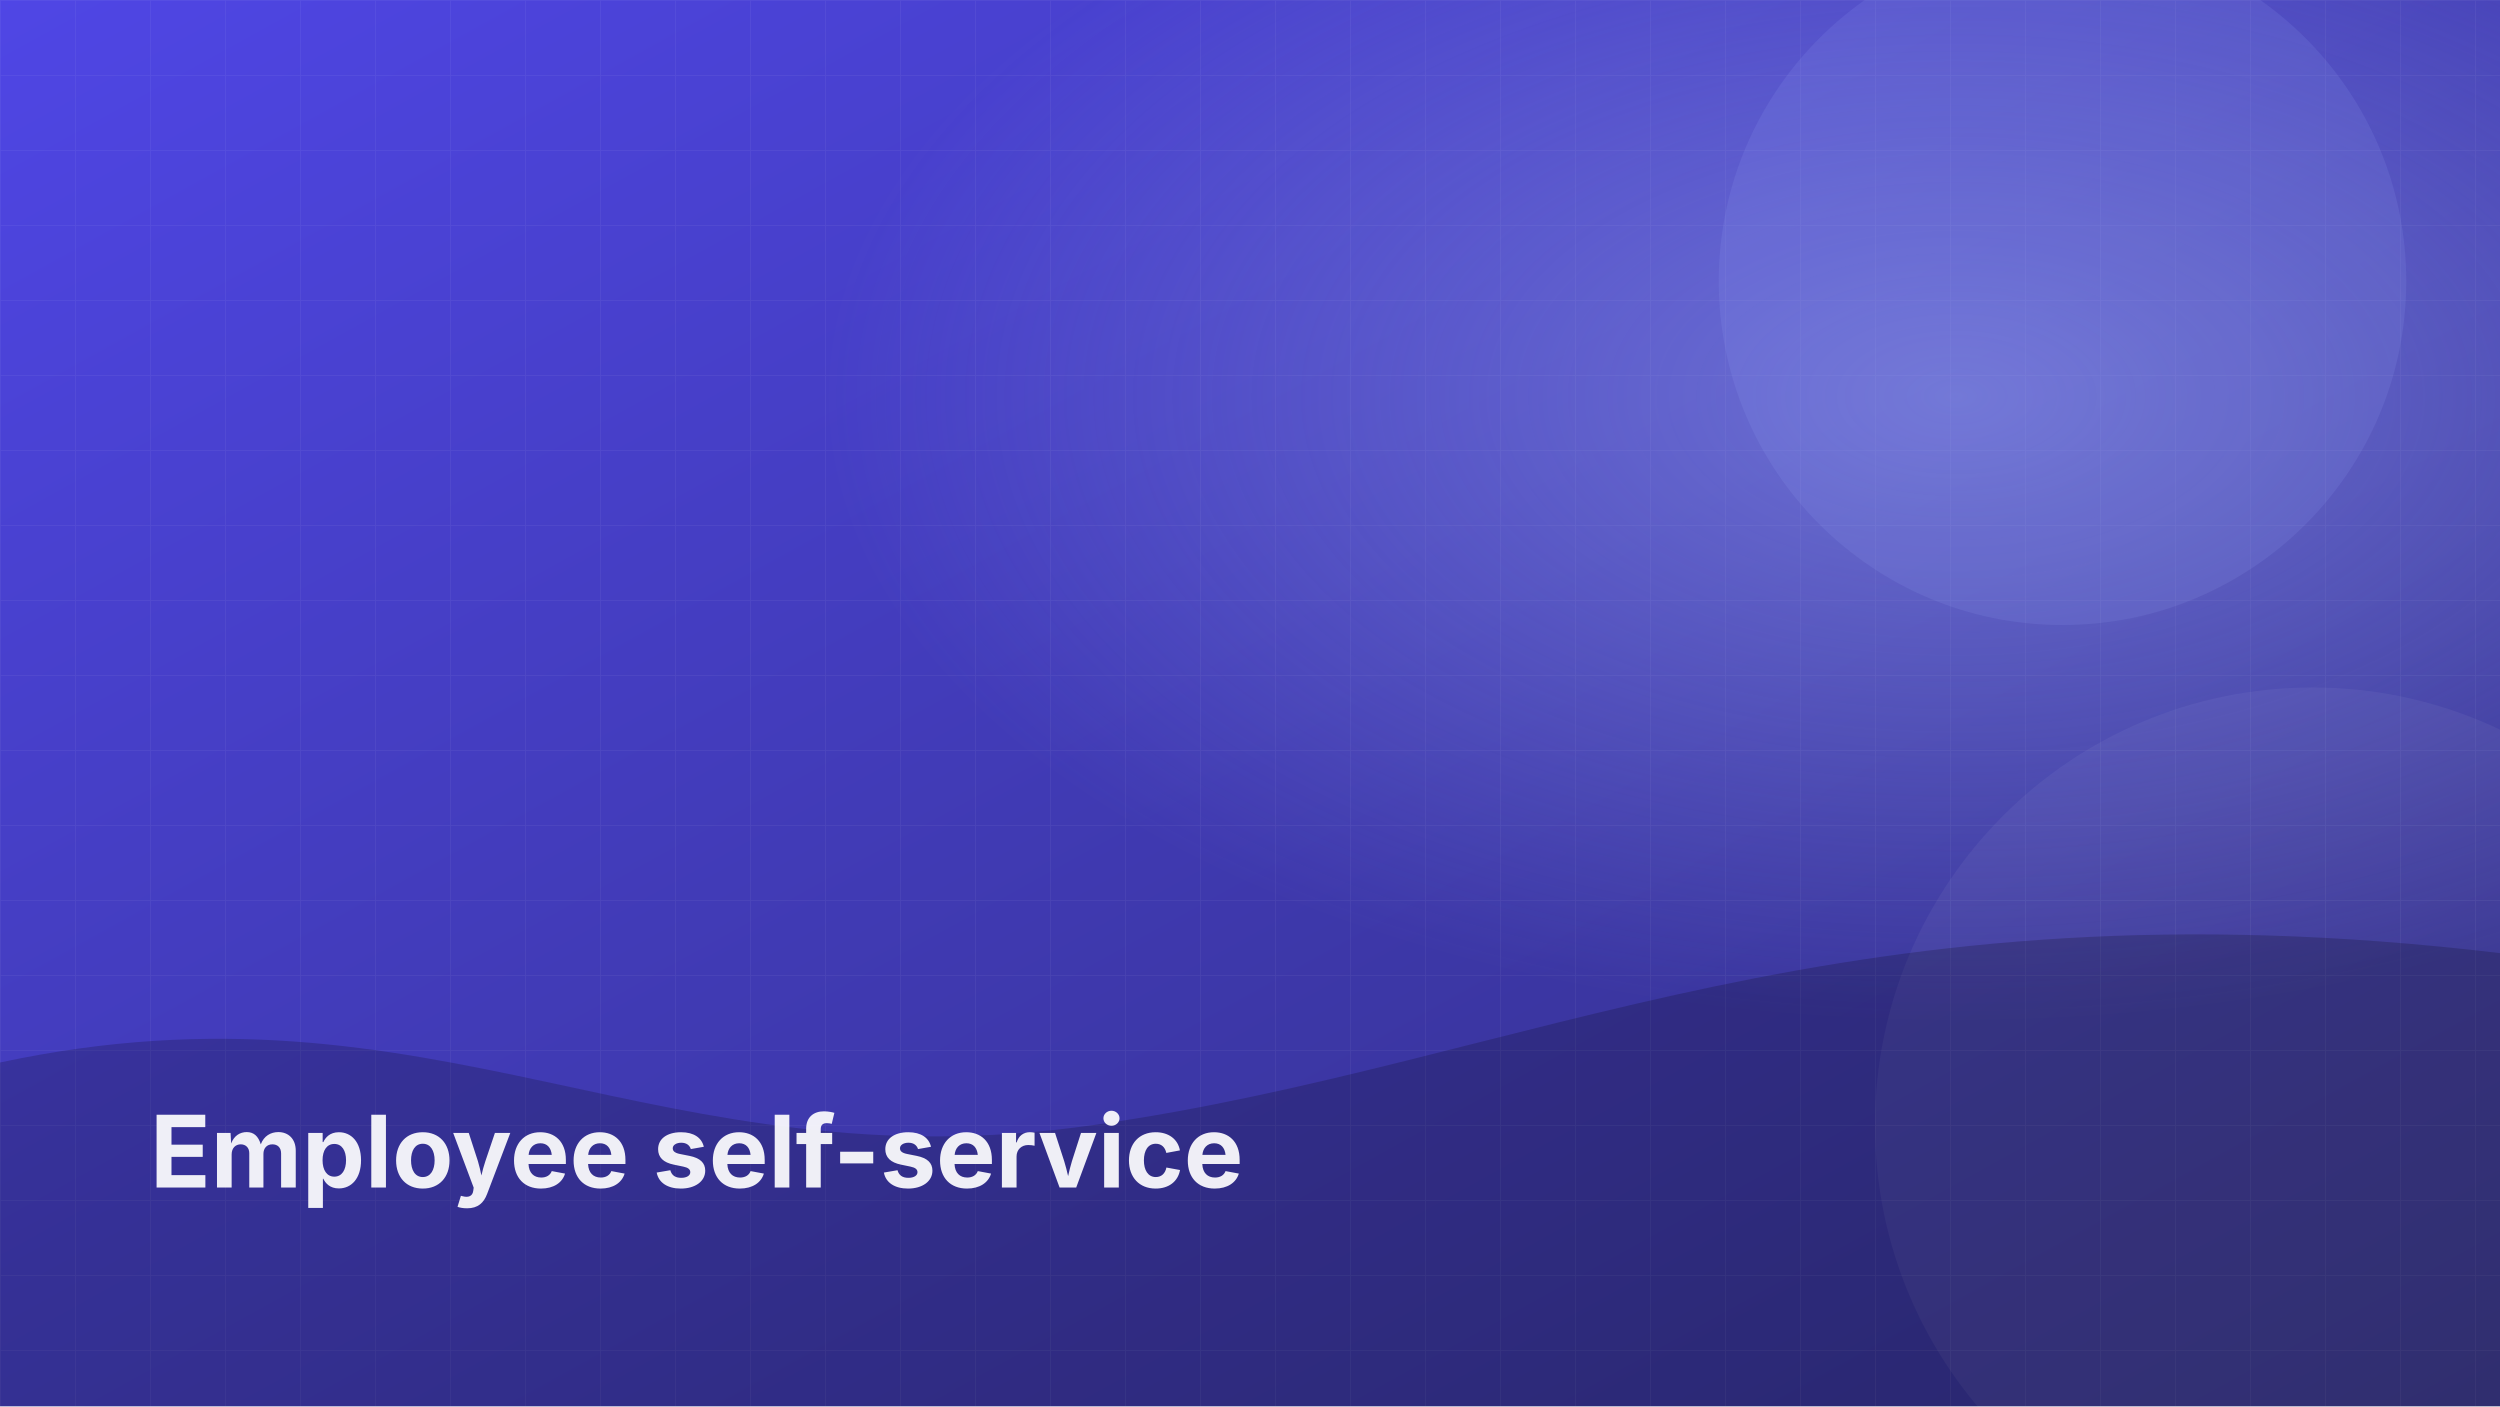
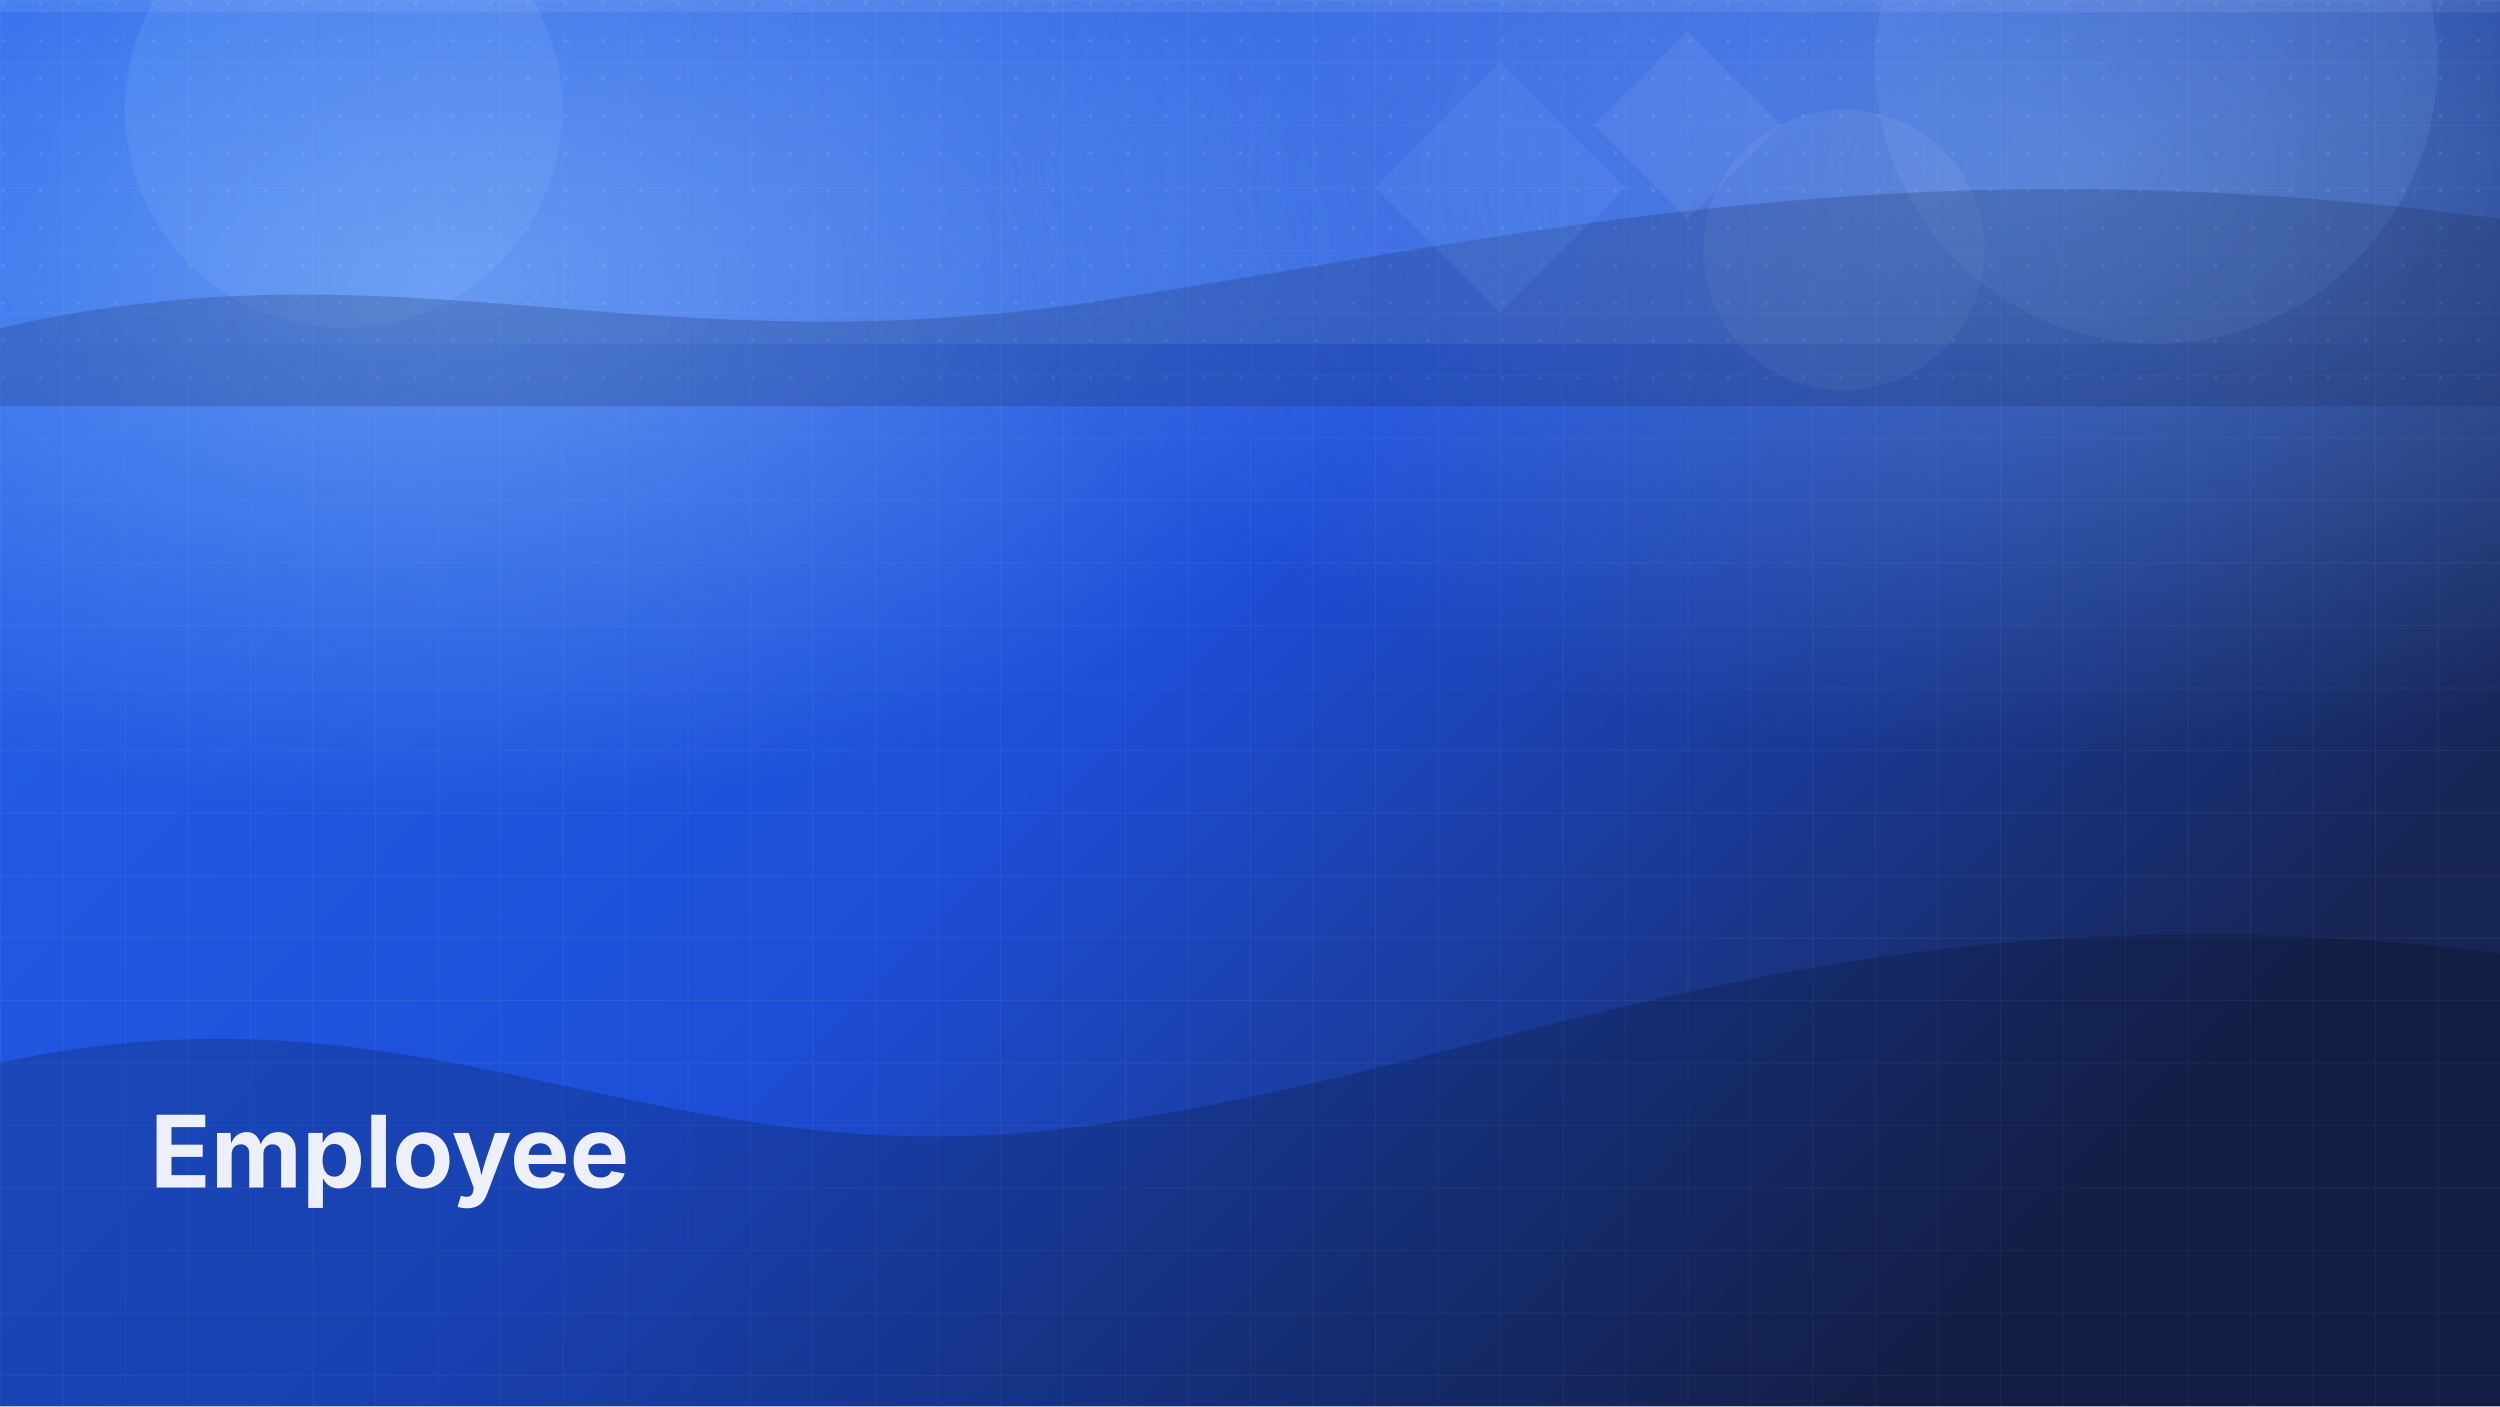
- <svg xmlns="http://www.w3.org/2000/svg" width="1600" height="900" viewBox="0 0 1600 900" role="img" aria-label="Employee self-service">
+ <svg xmlns="http://www.w3.org/2000/svg" width="1600" height="900" viewBox="0 0 1600 900" role="img" aria-label="Employee">
  <defs>
-     <linearGradient id="g" x1="0" y1="0" x2="1" y2="1">
-       <stop offset="0%" stop-color="#4f46e5" />
-       <stop offset="100%" stop-color="#312e81" />
+     <linearGradient id="g" x1="0" y1="0" x2="1" y2="0.55">
+       <stop offset="0%" stop-color="#2563eb" />
+       <stop offset="55%" stop-color="#1d4ed8" />
+       <stop offset="100%" stop-color="#172554" />
    </linearGradient>
-     <radialGradient id="glow" cx="78%" cy="28%" r="45%">
-       <stop offset="0%" stop-color="#a5b4fc" stop-opacity="0.45" />
-       <stop offset="100%" stop-color="#a5b4fc" stop-opacity="0" />
+     <linearGradient id="sheen" x1="0" y1="0" x2="1" y2="0">
+       <stop offset="0%" stop-color="#ffffff" stop-opacity="0" />
+       <stop offset="45%" stop-color="#93c5fd" stop-opacity="0.18" />
+       <stop offset="100%" stop-color="#ffffff" stop-opacity="0" />
+     </linearGradient>
+     <radialGradient id="glowA" cx="18%" cy="20%" r="38%">
+       <stop offset="0%" stop-color="#93c5fd" stop-opacity="0.55" />
+       <stop offset="100%" stop-color="#93c5fd" stop-opacity="0" />
    </radialGradient>
-     <pattern id="grid" width="48" height="48" patternUnits="userSpaceOnUse">
-       <path d="M48 0H0V48" fill="none" stroke="white" stroke-opacity="0.06" stroke-width="1" />
+     <radialGradient id="glowB" cx="82%" cy="12%" r="42%">
+       <stop offset="0%" stop-color="#93c5fd" stop-opacity="0.4" />
+       <stop offset="100%" stop-color="#93c5fd" stop-opacity="0" />
+     </radialGradient>
+     <pattern id="grid" width="40" height="40" patternUnits="userSpaceOnUse">
+       <path d="M40 0H0V40" fill="none" stroke="white" stroke-opacity="0.07" stroke-width="1" />
+     </pattern>
+     <pattern id="dots" width="24" height="24" patternUnits="userSpaceOnUse">
+       <circle cx="2" cy="2" r="1.2" fill="white" fill-opacity="0.1" />
    </pattern>
  </defs>
  <rect width="1600" height="900" fill="url(#g)" />
  <rect width="1600" height="900" fill="url(#grid)" />
-   <rect width="1600" height="900" fill="url(#glow)" />
-   <circle cx="1320" cy="180" r="220" fill="#a5b4fc" fill-opacity="0.12" />
-   <circle cx="1480" cy="720" r="280" fill="white" fill-opacity="0.05" />
+   <rect width="1600" height="220" fill="url(#sheen)" />
+   <rect width="1600" height="900" fill="url(#glowA)" />
+   <rect width="1600" height="900" fill="url(#glowB)" />
+   <rect width="1600" height="260" fill="url(#dots)" />
+   <circle cx="220" cy="70" r="140" fill="#93c5fd" fill-opacity="0.14" />
+   <circle cx="1380" cy="40" r="180" fill="#93c5fd" fill-opacity="0.12" />
+   <circle cx="1180" cy="160" r="90" fill="#ffffff" fill-opacity="0.06" />
+   <path d="M0 210 C260 150 420 240 720 190 C980 150 1220 90 1600 140 V260 H0 Z" fill="#172554" fill-opacity="0.22" />
+   <path d="M0 0 H1600 V8 H0 Z" fill="#ffffff" fill-opacity="0.08" />
+   <path d="M960 40 L1040 120 L960 200 L880 120 Z" fill="#93c5fd" fill-opacity="0.1" />
+   <path d="M1080 20 L1140 80 L1080 140 L1020 80 Z" fill="#ffffff" fill-opacity="0.06" />
  <path d="M0 680 C280 620 420 760 700 720 C980 680 1180 560 1600 610 V900 H0 Z" fill="black" fill-opacity="0.18" />
-   <text x="96" y="760" fill="white" fill-opacity="0.92" font-family="ui-sans-serif, system-ui, -apple-system, Segoe UI, sans-serif" font-size="64" font-weight="650">Employee self-service</text>
+   <text x="96" y="760" fill="white" fill-opacity="0.92" font-family="ui-sans-serif, system-ui, -apple-system, Segoe UI, sans-serif" font-size="64" font-weight="650">Employee</text>
</svg>
